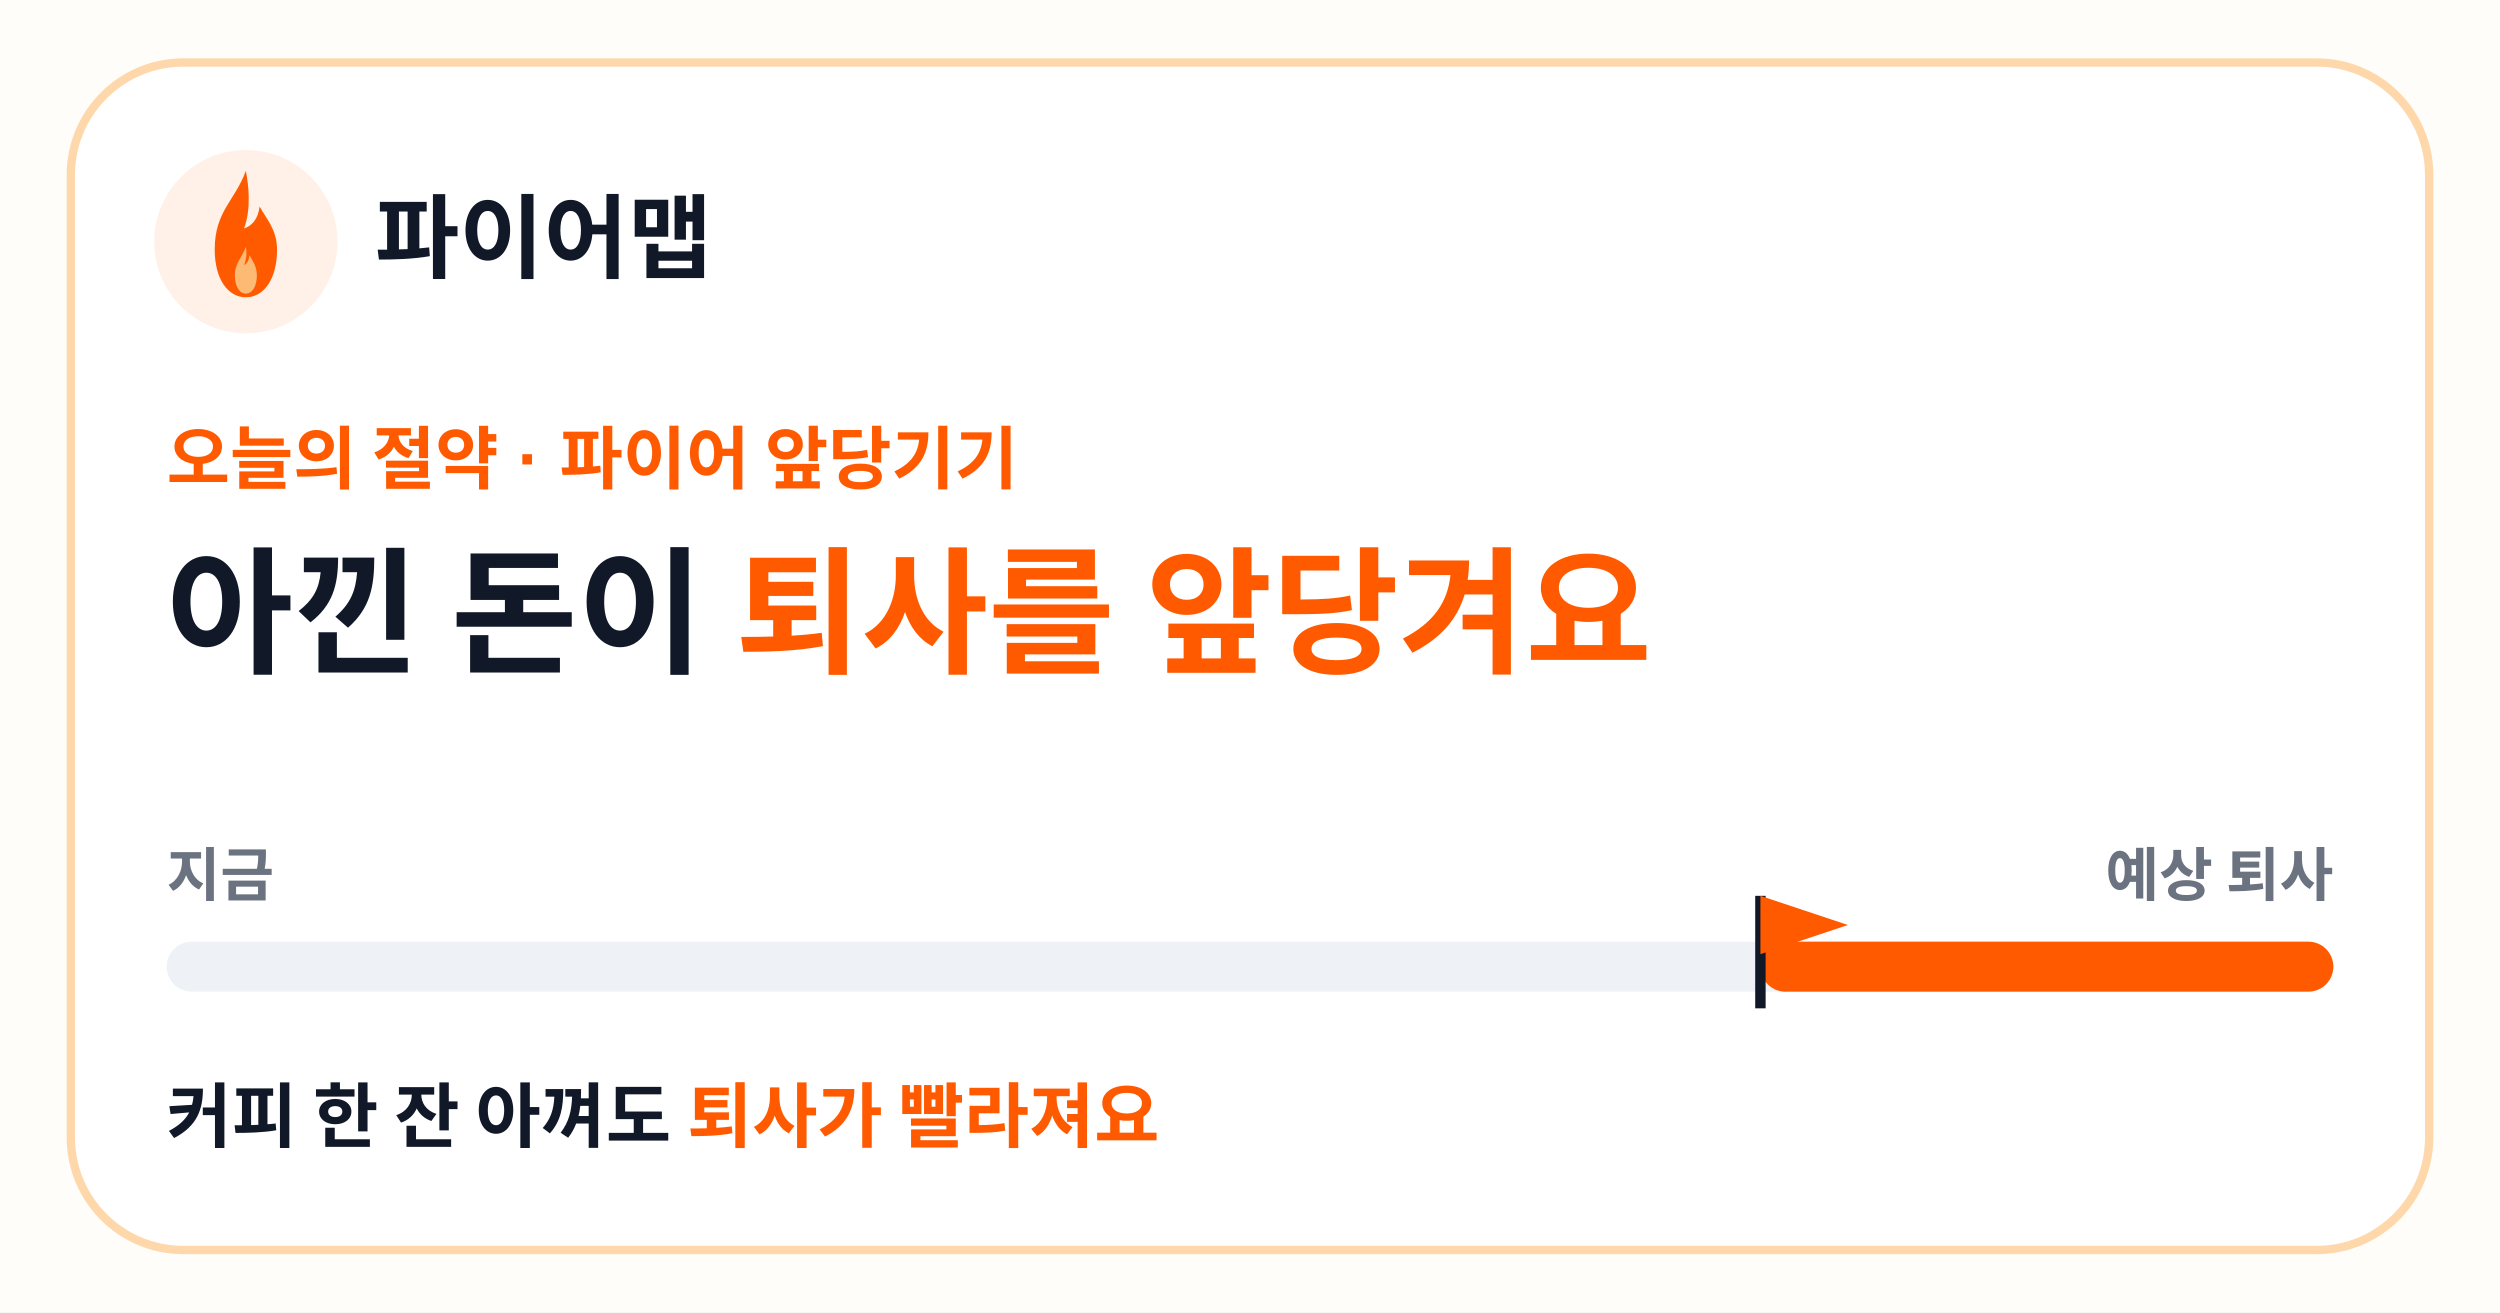
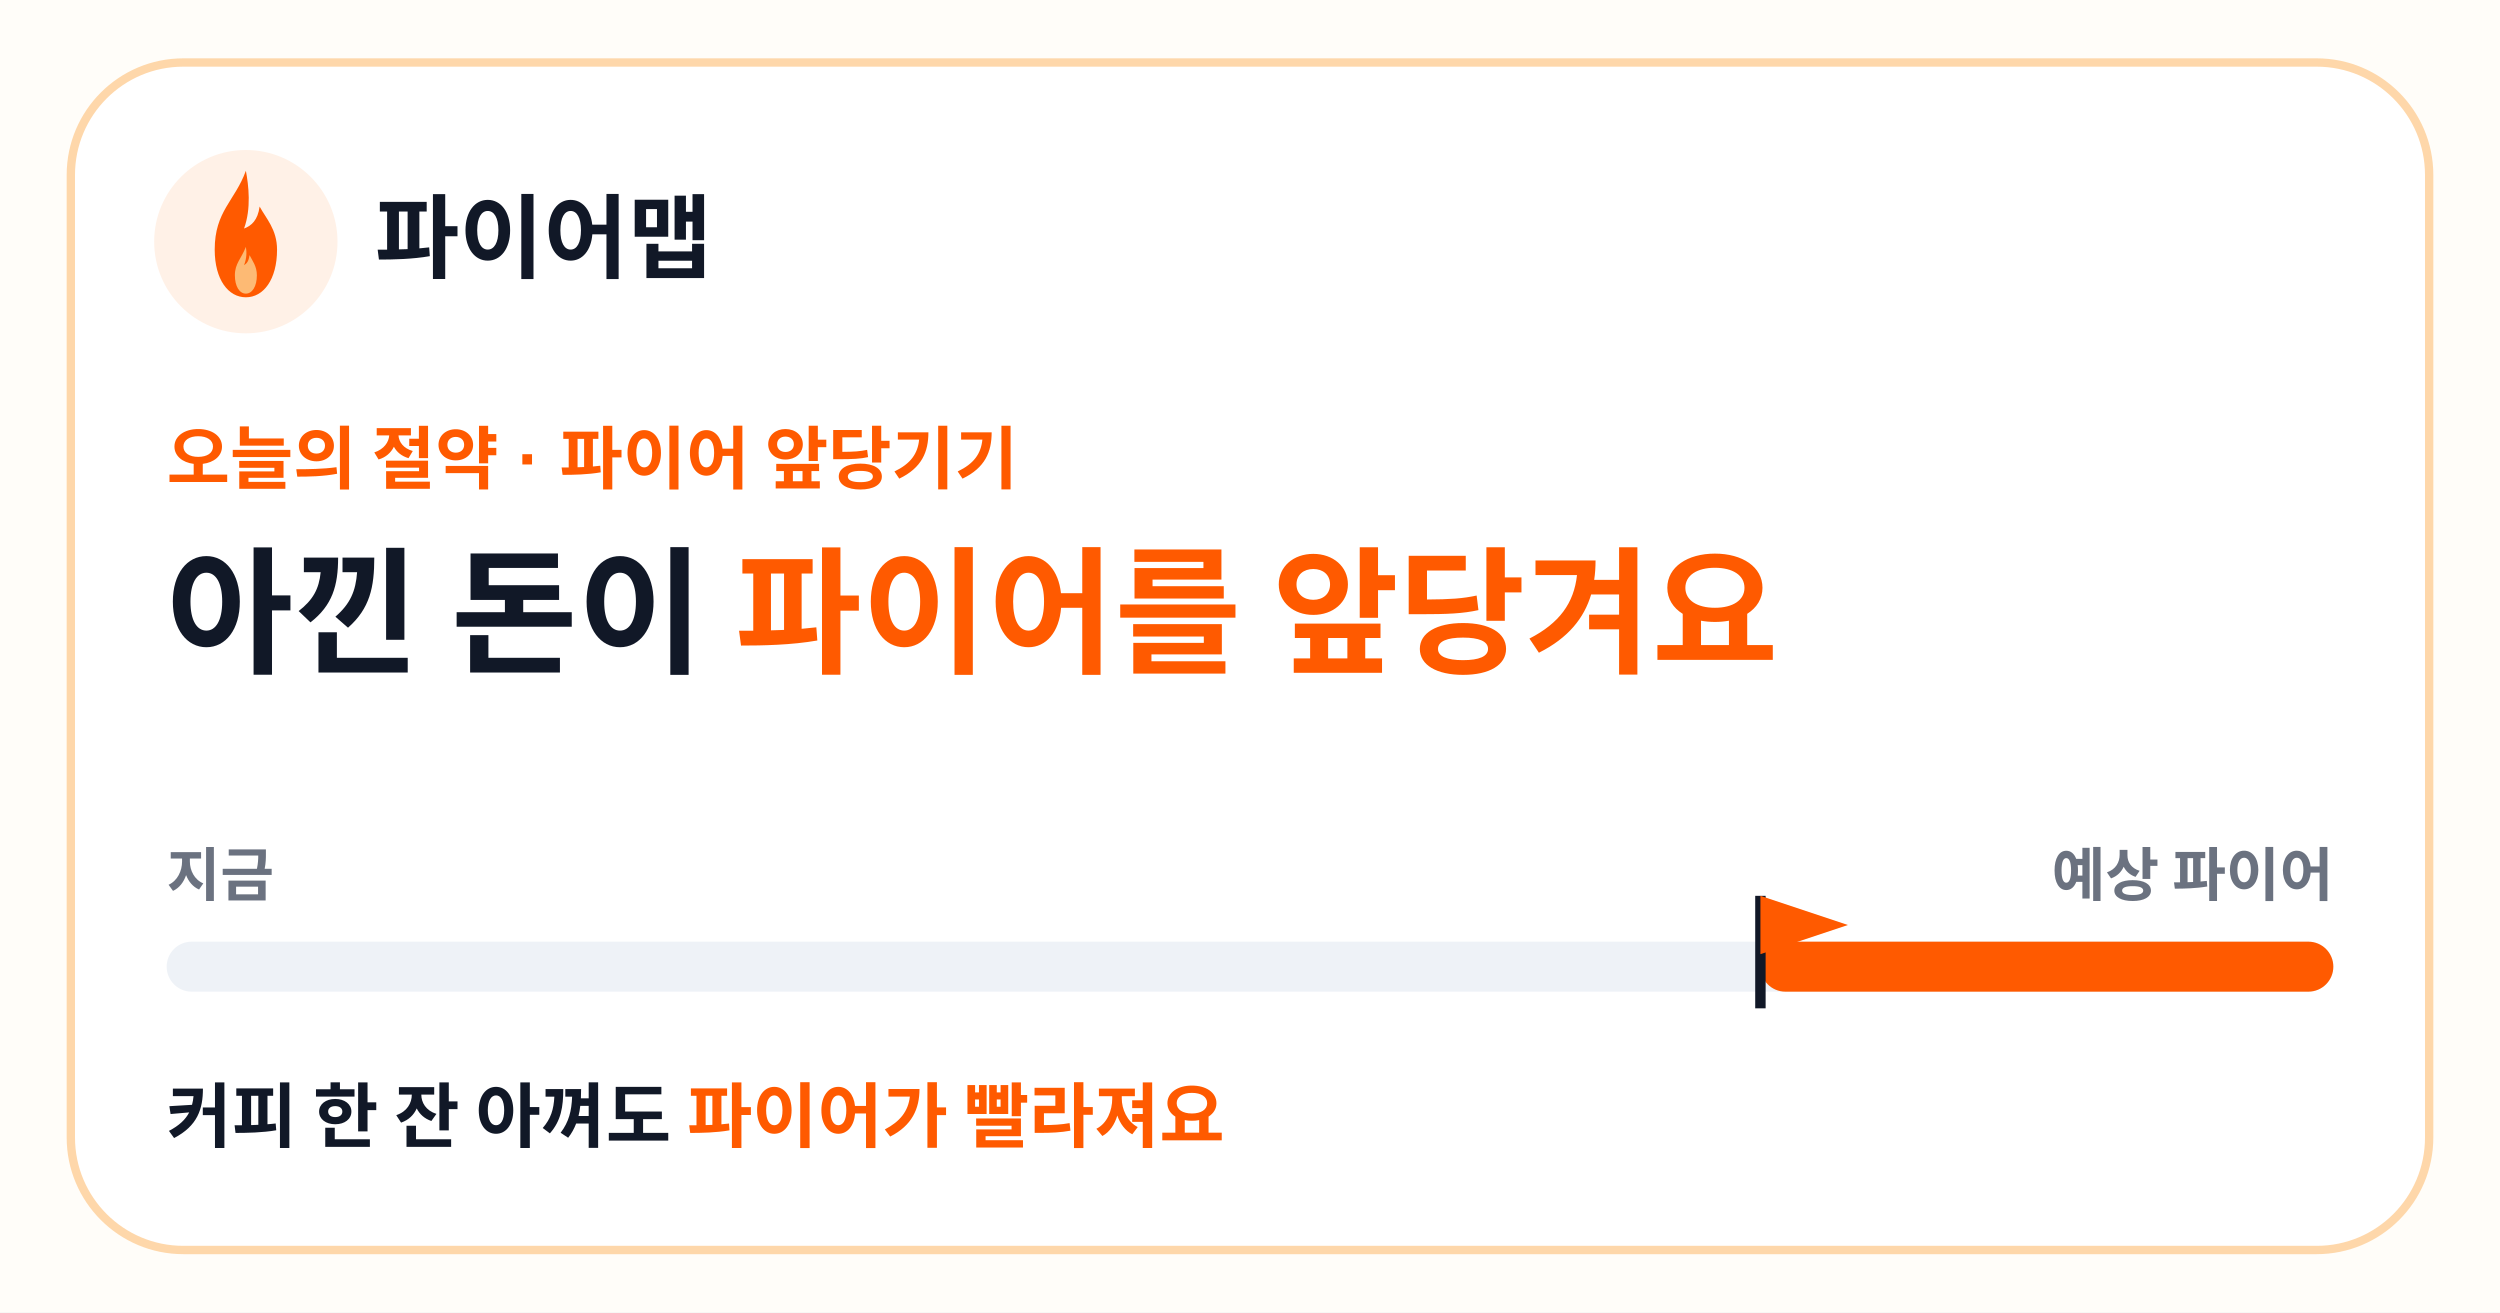
<svg xmlns="http://www.w3.org/2000/svg" width="1200" height="630" viewBox="0 0 1200 630">
  <rect width="1200" height="630" fill="#fffdf9" />
  <rect x="34" y="30" width="1132" height="570" rx="54" fill="#ffffff" stroke="#fed7aa" stroke-width="4" />
  <circle cx="118" cy="116" r="44" fill="#fff1e7" />
  <g transform="translate(61.7 63.5) scale(.22)">
    <path d="M256 84 C 232 150, 188 172, 188 256 C 188 322, 218 360, 256 360 C 294 360, 324 322, 324 256 C 324 212, 300 188, 286 162 C 282 192, 268 204, 252 210 C 268 166, 262 116, 256 84 Z" fill="#ff5a00" />
    <path d="M256 250 C 246 276, 232 286, 232 312 C 232 336, 242 352, 256 352 C 270 352, 280 336, 280 312 C 280 292, 270 280, 264 268 C 262 282, 258 286, 252 290 C 258 274, 258 262, 256 250 Z" fill="#fdba74" />
  </g>
  <text x="180" y="130" fill="#111827" font-family="Arial, sans-serif" font-size="44" font-weight="900">파이어맵</text>
  <text x="80" y="232" fill="#ff5a00" font-family="Arial, sans-serif" font-size="33" font-weight="900">오늘의 절약 · 파이어 앞당기기</text>
-   <text x="80" y="318" fill="#111827" font-family="Arial, sans-serif" font-size="66" font-weight="900">아낀 돈이 <tspan fill="#ff5a00">퇴사를 앞당겨요</tspan>
+   <text x="80" y="318" fill="#111827" font-family="Arial, sans-serif" font-size="66" font-weight="900">아낀 돈이 <tspan fill="#ff5a00">파이어를 앞당겨요</tspan>
  </text>
  <text x="80" y="430" fill="#6b7280" font-family="Arial, sans-serif" font-size="28" font-weight="800">지금</text>
-   <text x="1120" y="430" text-anchor="end" fill="#6b7280" font-family="Arial, sans-serif" font-size="28" font-weight="800">예상 퇴사</text>
+   <text x="1120" y="430" text-anchor="end" fill="#6b7280" font-family="Arial, sans-serif" font-size="28" font-weight="800">예상 파이어</text>
  <rect x="80" y="452" width="1040" height="24" rx="12" fill="#eef2f7" />
  <rect x="845" y="452" width="275" height="24" rx="12" fill="#ff5a00" />
  <line x1="845" y1="430" x2="845" y2="484" stroke="#111827" stroke-width="5" />
  <path d="M845 430 L887 444 L845 458 Z" fill="#ff5a00" />
-   <text x="80" y="548" fill="#111827" font-family="Arial, sans-serif" font-size="34" font-weight="900">커피 한 잔 아껴도 <tspan fill="#ff5a00">퇴사가 빨라져요</tspan>
+   <text x="80" y="548" fill="#111827" font-family="Arial, sans-serif" font-size="34" font-weight="900">커피 한 잔 아껴도 <tspan fill="#ff5a00">파이어가 빨라져요</tspan>
  </text>
</svg>
